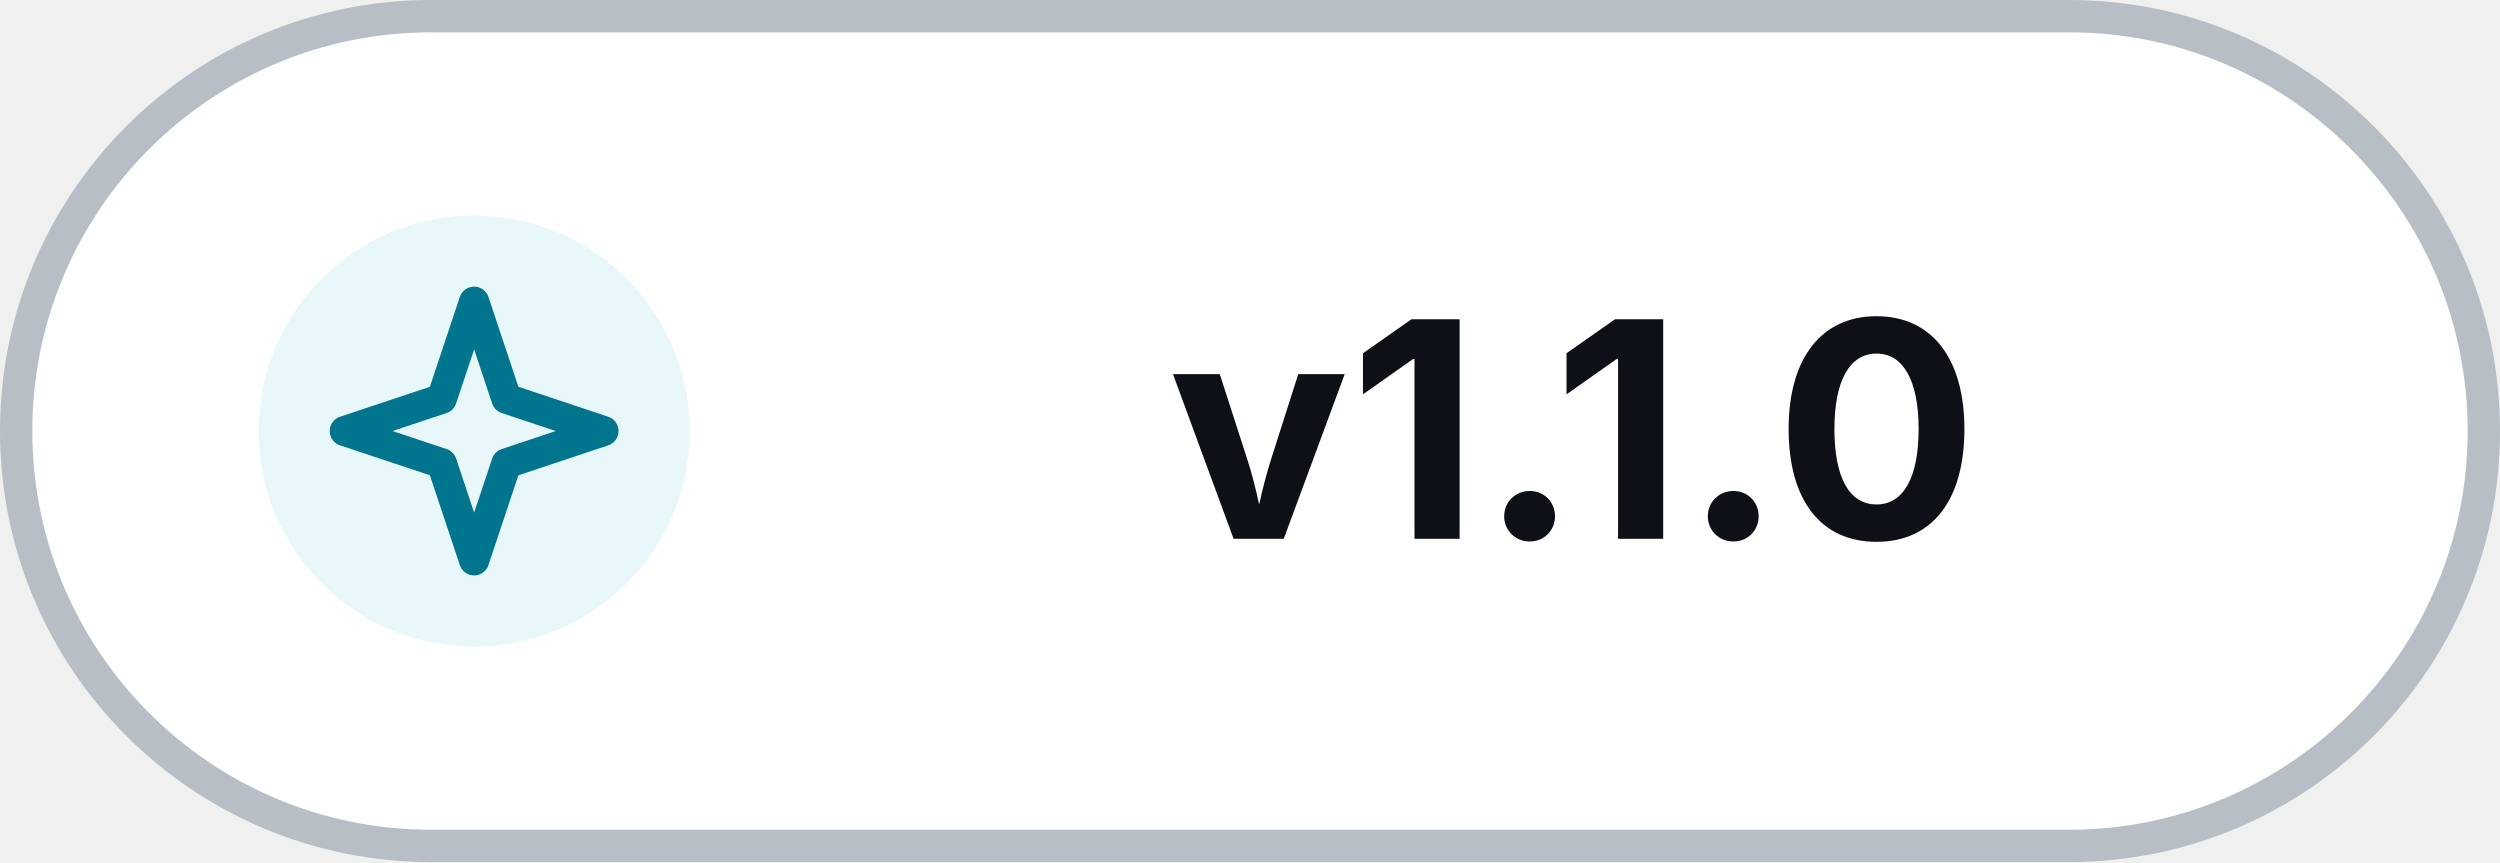
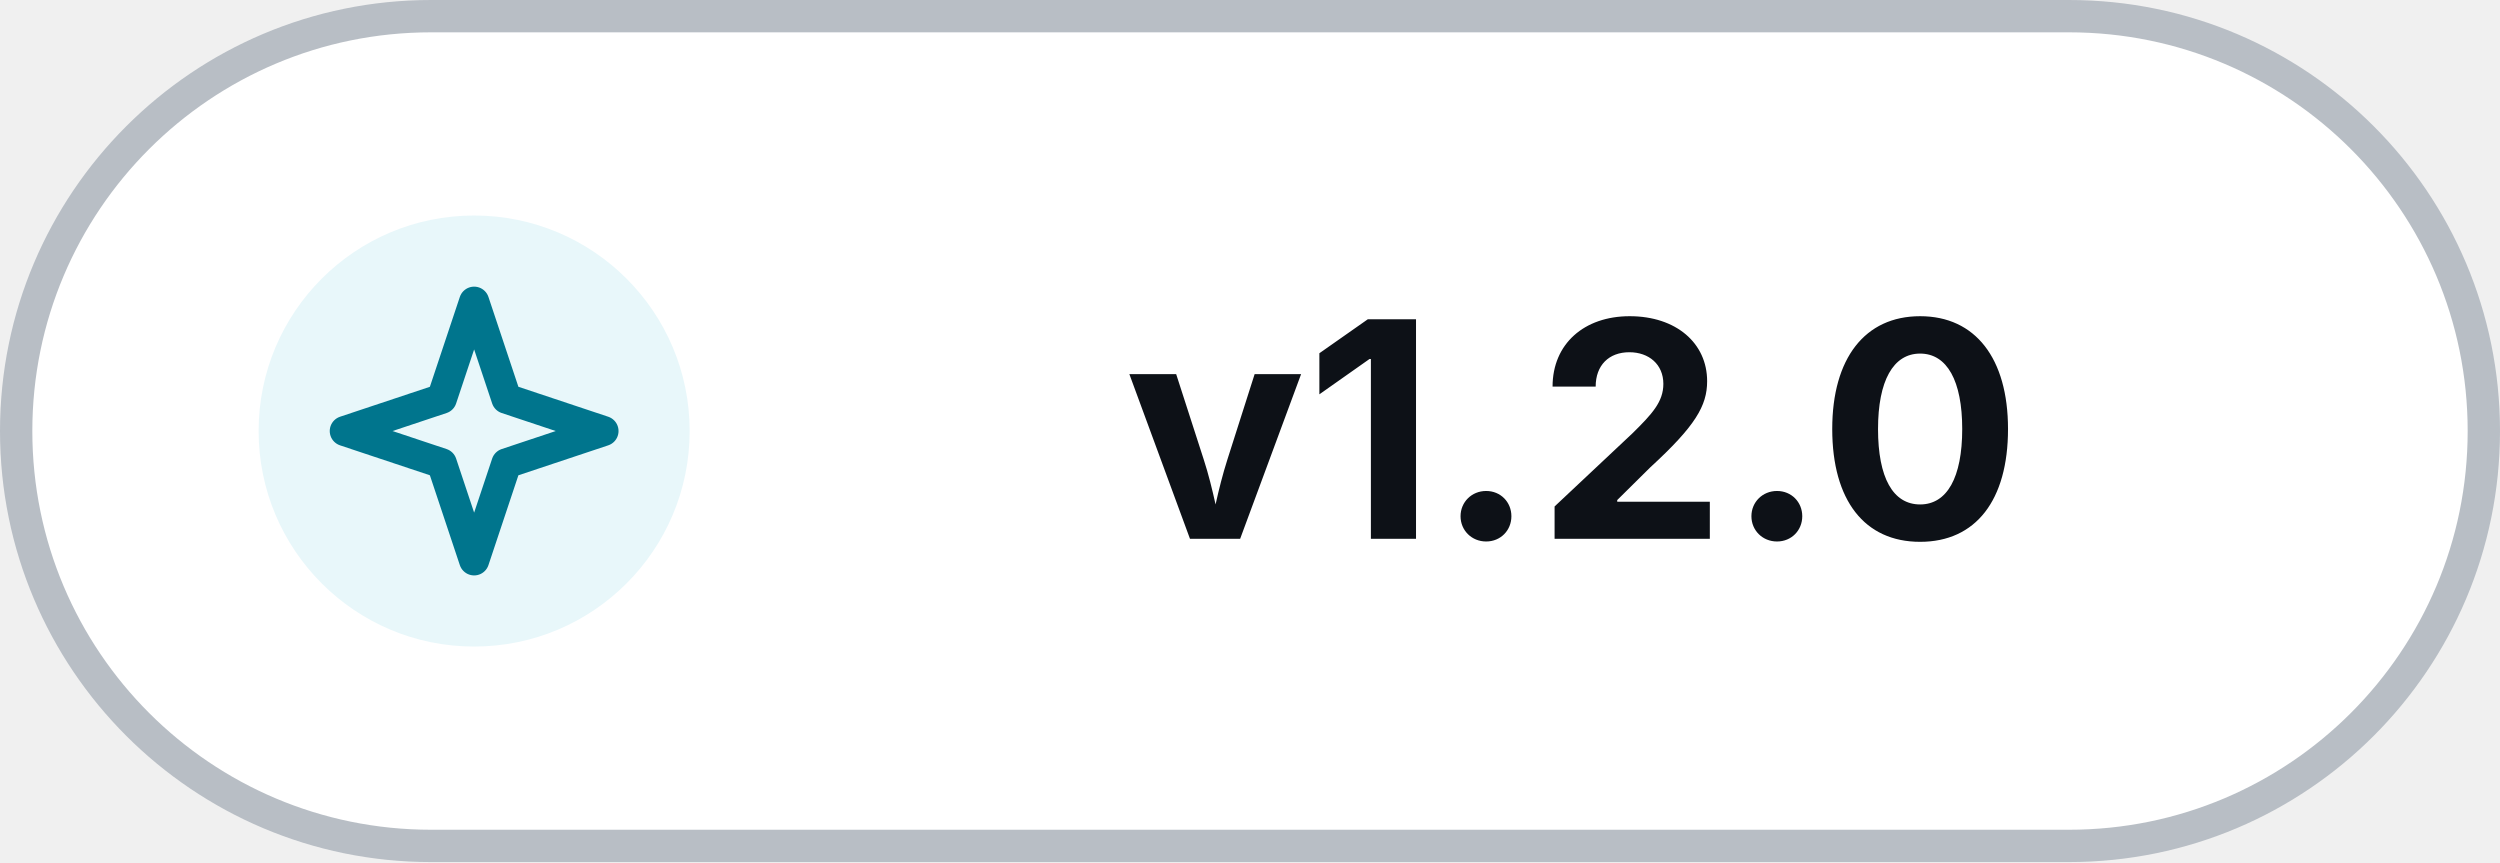
- <svg xmlns="http://www.w3.org/2000/svg" width="116" height="40" viewBox="0 0 116 40" role="img" aria-label="v1.1.0 release">
+ <svg xmlns="http://www.w3.org/2000/svg" width="116" height="40" viewBox="0 0 116 40" role="img" aria-label="v1.2.0 release">
  <rect x="0.75" y="0.75" width="114.5" height="38.5" rx="19.25" fill="#ffffff" stroke="#b8bec5" stroke-width="1.5" />
  <circle cx="22" cy="20" r="10" fill="#e8f7fa" />
  <path d="m22 14 1.5 4.5L28 20l-4.5 1.5L22 26l-1.5-4.5L16 20l4.5-1.5Z" fill="none" stroke="#00758d" stroke-linejoin="round" stroke-width="1.4" />
-   <text x="73" y="25" text-anchor="middle" fill="#0d1117" font-family="-apple-system,BlinkMacSystemFont,'Segoe UI',sans-serif" font-size="14" font-weight="650">v1.1.0</text>
+   <text x="73" y="25" text-anchor="middle" fill="#0d1117" font-family="-apple-system,BlinkMacSystemFont,'Segoe UI',sans-serif" font-size="14" font-weight="650">v1.2.0</text>
</svg>
